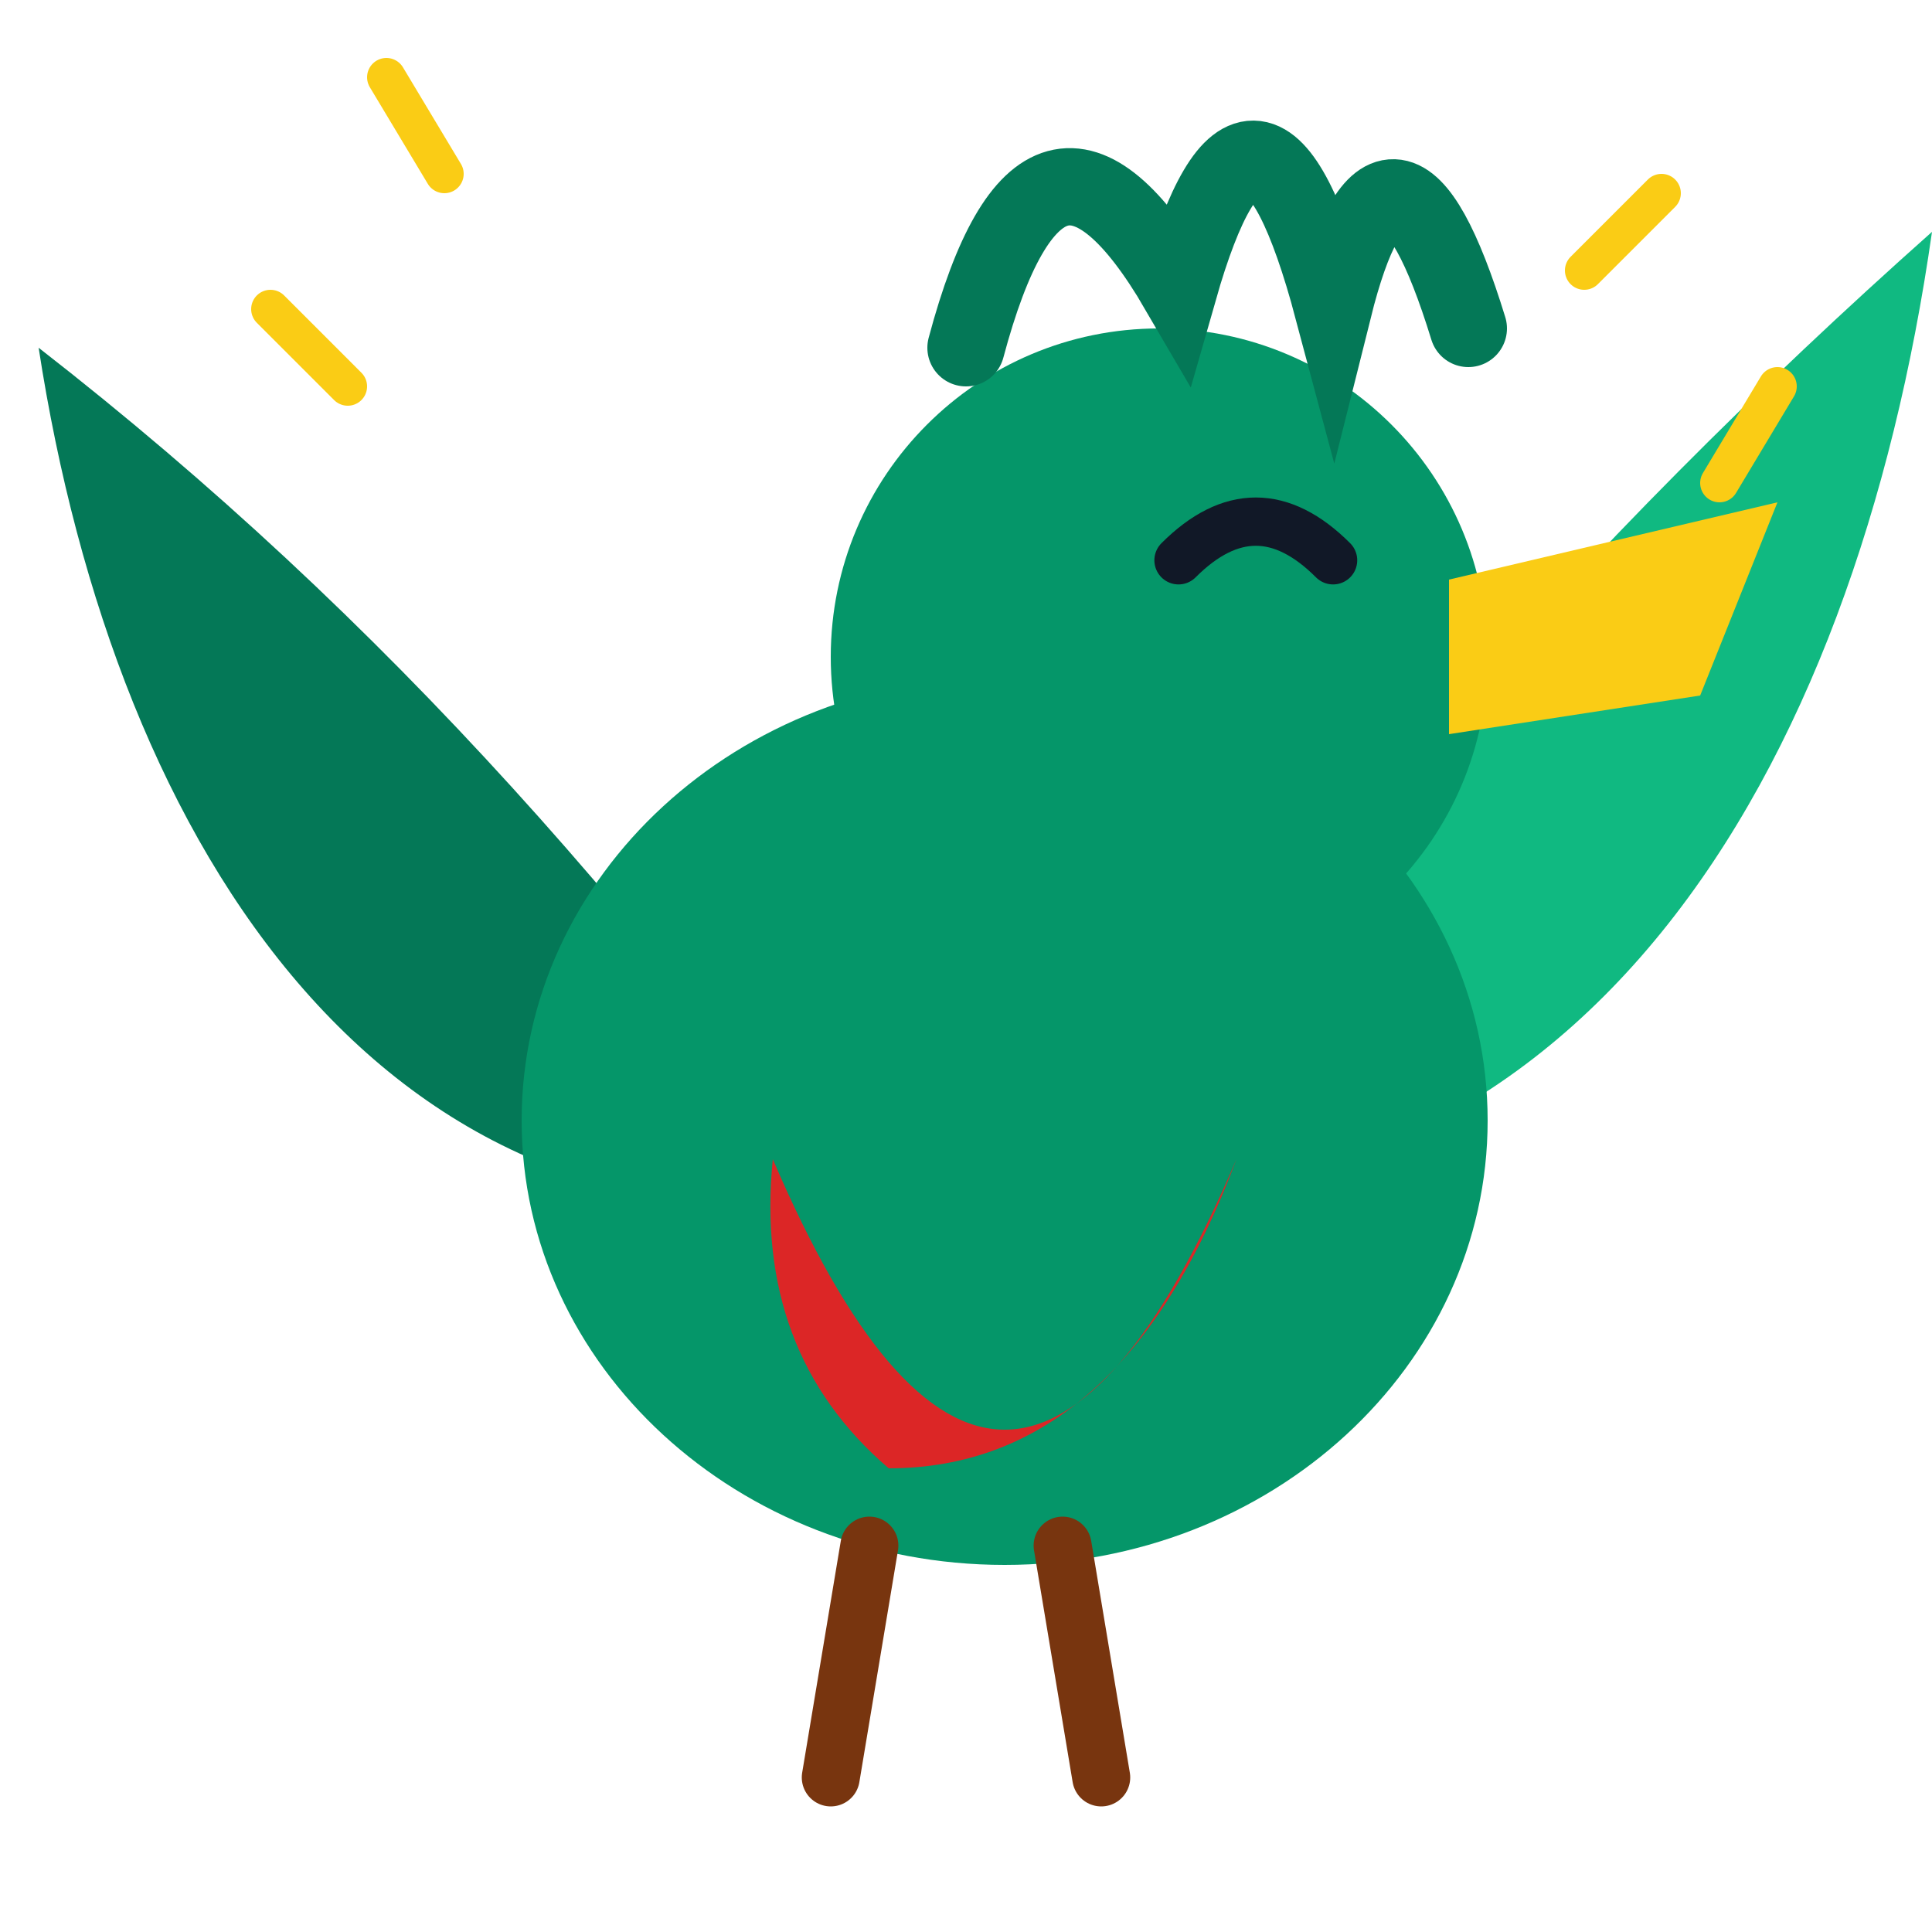
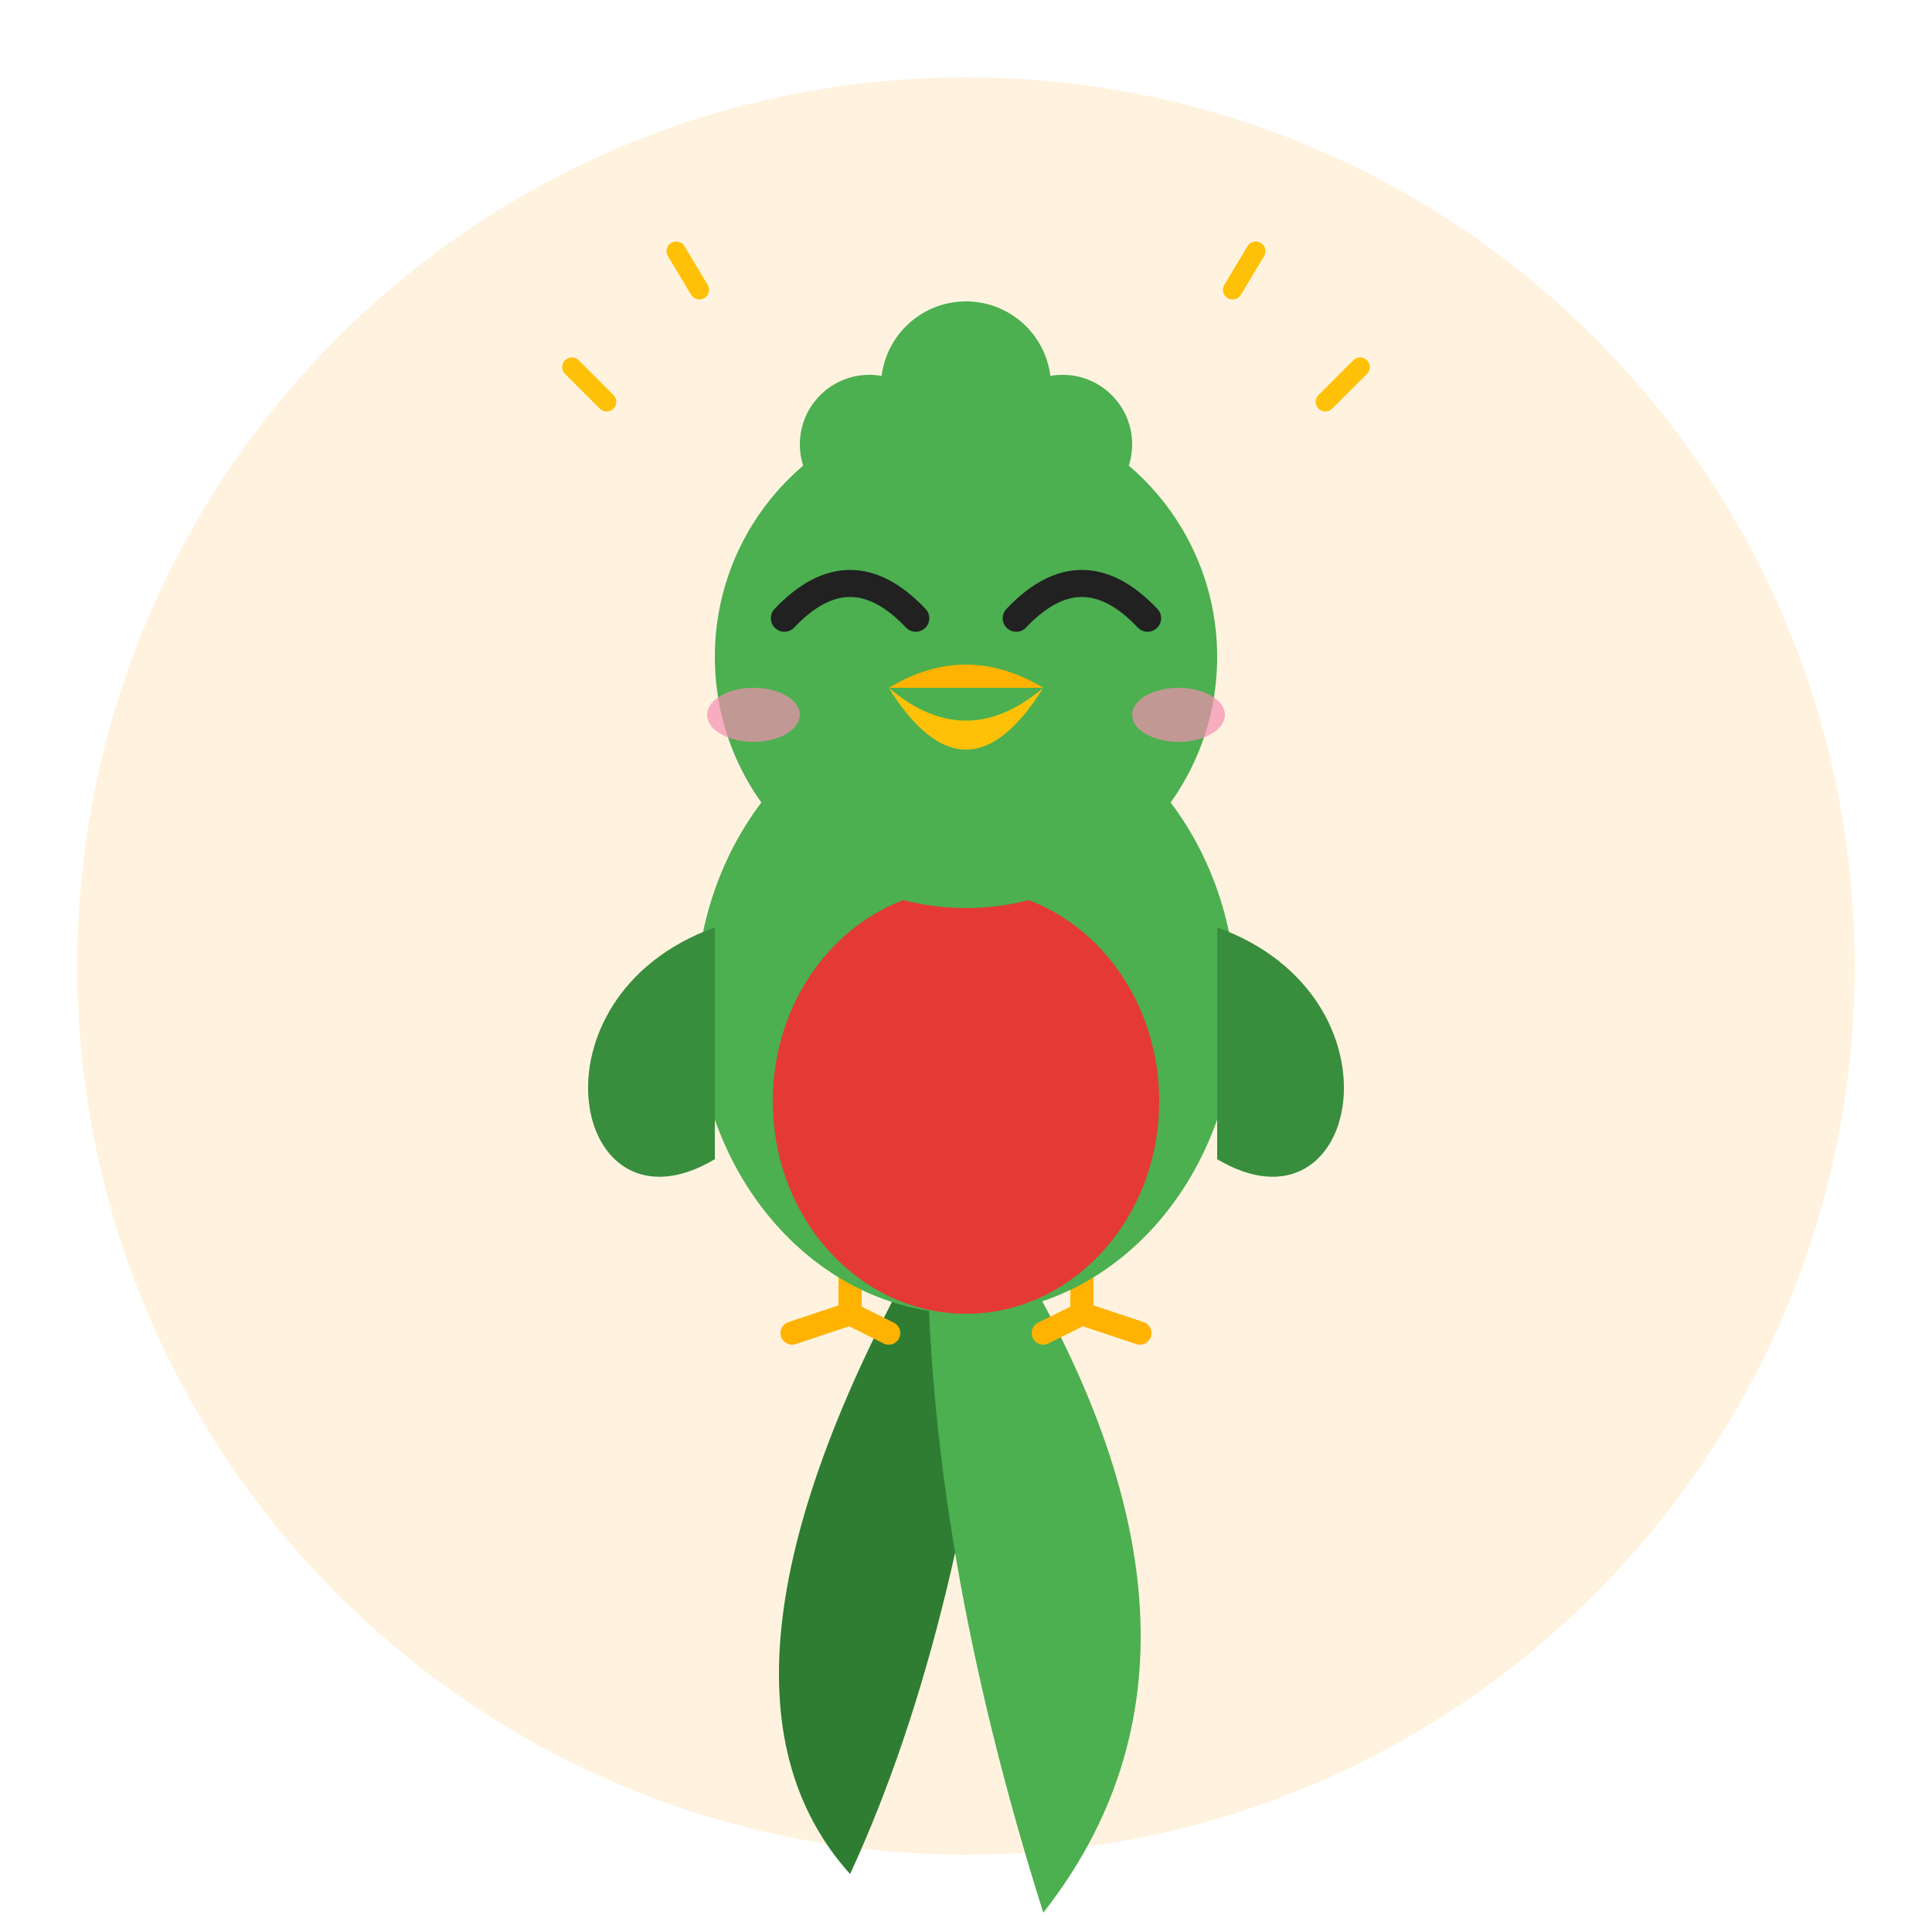
- <svg xmlns="http://www.w3.org/2000/svg" viewBox="0 0 100 100">
-   <path d="M46 62 C20 66 6 44 2 18 C20 32 34 48 48 68 Z" fill="#047857" />
-   <path d="M54 62 C82 64 96 40 100 12 C82 28 66 46 52 68 Z" fill="#10b981" />
-   <ellipse cx="52" cy="58" rx="25" ry="23" fill="#059669" />
-   <path d="M40 60 Q52 88 64 60 Q58 76 46 76 Q39 70 40 60 Z" fill="#dc2626" />
-   <circle cx="60" cy="34" r="17" fill="#059669" />
-   <path d="M50 18 Q54 3 61 15 Q65 1 69 16 Q72 4 76 17" stroke="#047857" stroke-width="4" fill="none" stroke-linecap="round" />
-   <path d="M75 30 L92 26 L88 36 L75 38 Z" fill="#facc15" />
-   <path d="M61 29 Q65 25 69 29" stroke="#111827" stroke-width="2.5" fill="none" stroke-linecap="round" />
-   <path d="M45 80 L43 92 M55 80 L57 92" stroke="#78350f" stroke-width="3" stroke-linecap="round" />
-   <path d="M14 16 l4 4 M86 10 l-4 4 M20 4 l3 5 M92 20 l-3 5" stroke="#facc15" stroke-width="2" stroke-linecap="round" />
+ <svg xmlns="http://www.w3.org/2000/svg" width="500" height="500" viewBox="0 0 500 500">
+   <circle cx="250" cy="250" r="230" fill="#FFF3E0" />
+   <path d="M 240 320 Q 175 435 220 485 Q 250 420 260 320 Z" fill="#2E7D32" />
+   <path d="M 260 320 Q 325 425 270 495 Q 240 400 240 320 Z" fill="#4CAF50" />
+   <path d="M 220 320 L 220 340 L 205 345" fill="none" stroke="#FFB300" stroke-width="6" stroke-linecap="round" stroke-linejoin="round" />
+   <path d="M 220 340 L 230 345" fill="none" stroke="#FFB300" stroke-width="6" stroke-linecap="round" stroke-linejoin="round" />
+   <path d="M 280 320 L 280 340 L 295 345" fill="none" stroke="#FFB300" stroke-width="6" stroke-linecap="round" stroke-linejoin="round" />
+   <path d="M 280 340 L 270 345" fill="none" stroke="#FFB300" stroke-width="6" stroke-linecap="round" stroke-linejoin="round" />
+   <ellipse cx="250" cy="260" rx="70" ry="80" fill="#4CAF50" />
+   <ellipse cx="250" cy="285" rx="50" ry="55" fill="#E53935" />
+   <path d="M 185 240 C 135 258, 148 322, 185 300 Z" fill="#388E3C" />
+   <path d="M 315 240 C 365 258, 352 322, 315 300 Z" fill="#388E3C" />
+   <circle cx="250" cy="170" r="65" fill="#4CAF50" />
+   <circle cx="225" cy="115" r="18" fill="#4CAF50" />
+   <circle cx="250" cy="100" r="22" fill="#4CAF50" />
+   <circle cx="275" cy="115" r="18" fill="#4CAF50" />
+   <path d="M 203 160 Q 220 142 237 160" fill="none" stroke="#212121" stroke-width="7" stroke-linecap="round" />
+   <path d="M 263 160 Q 280 142 297 160" fill="none" stroke="#212121" stroke-width="7" stroke-linecap="round" />
+   <path d="M 230 178 Q 250 210 270 178 Q 250 195 230 178 Z" fill="#FFC107" />
+   <path d="M 230 178 Q 250 166 270 178 Z" fill="#FFB300" />
+   <ellipse cx="195" cy="185" rx="12" ry="7" fill="#F48FB1" opacity="0.7" />
+   <ellipse cx="305" cy="185" rx="12" ry="7" fill="#F48FB1" opacity="0.7" />
+   <path d="M 148 95 l 9 9 M 352 95 l -9 9 M 175 65 l 6 10 M 325 65 l -6 10" stroke="#FFC107" stroke-width="5" stroke-linecap="round" />
</svg>
